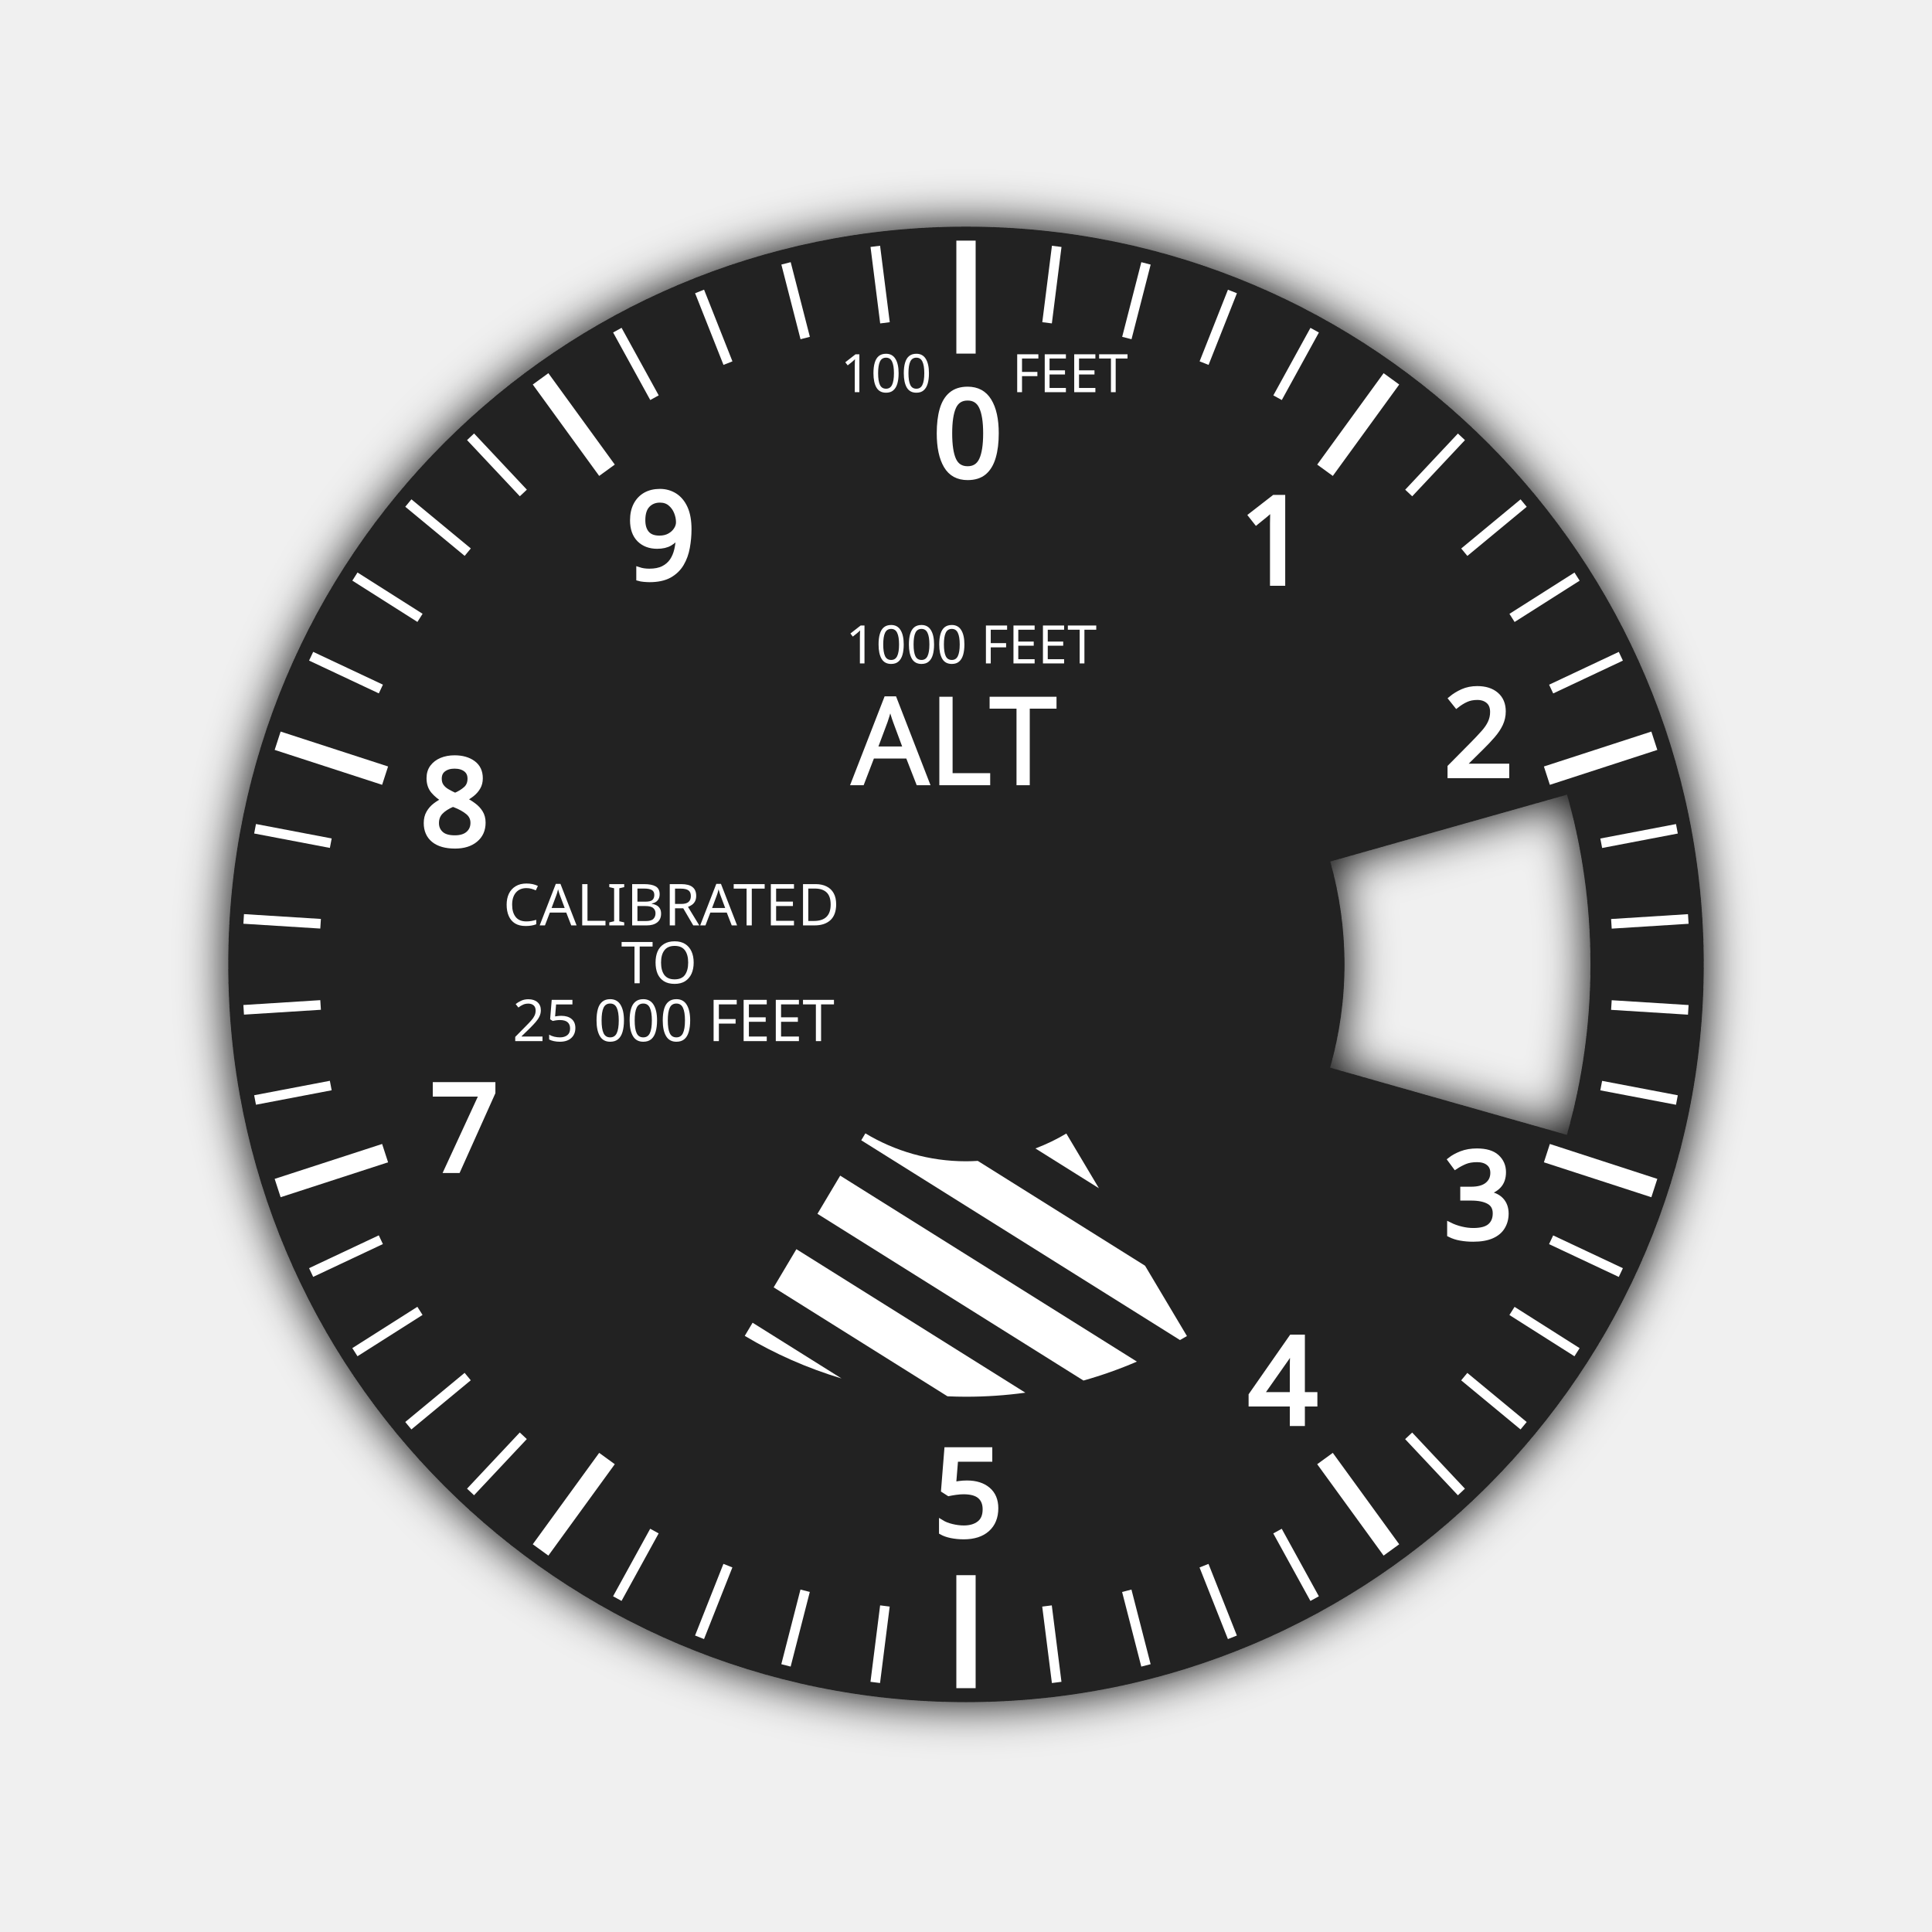
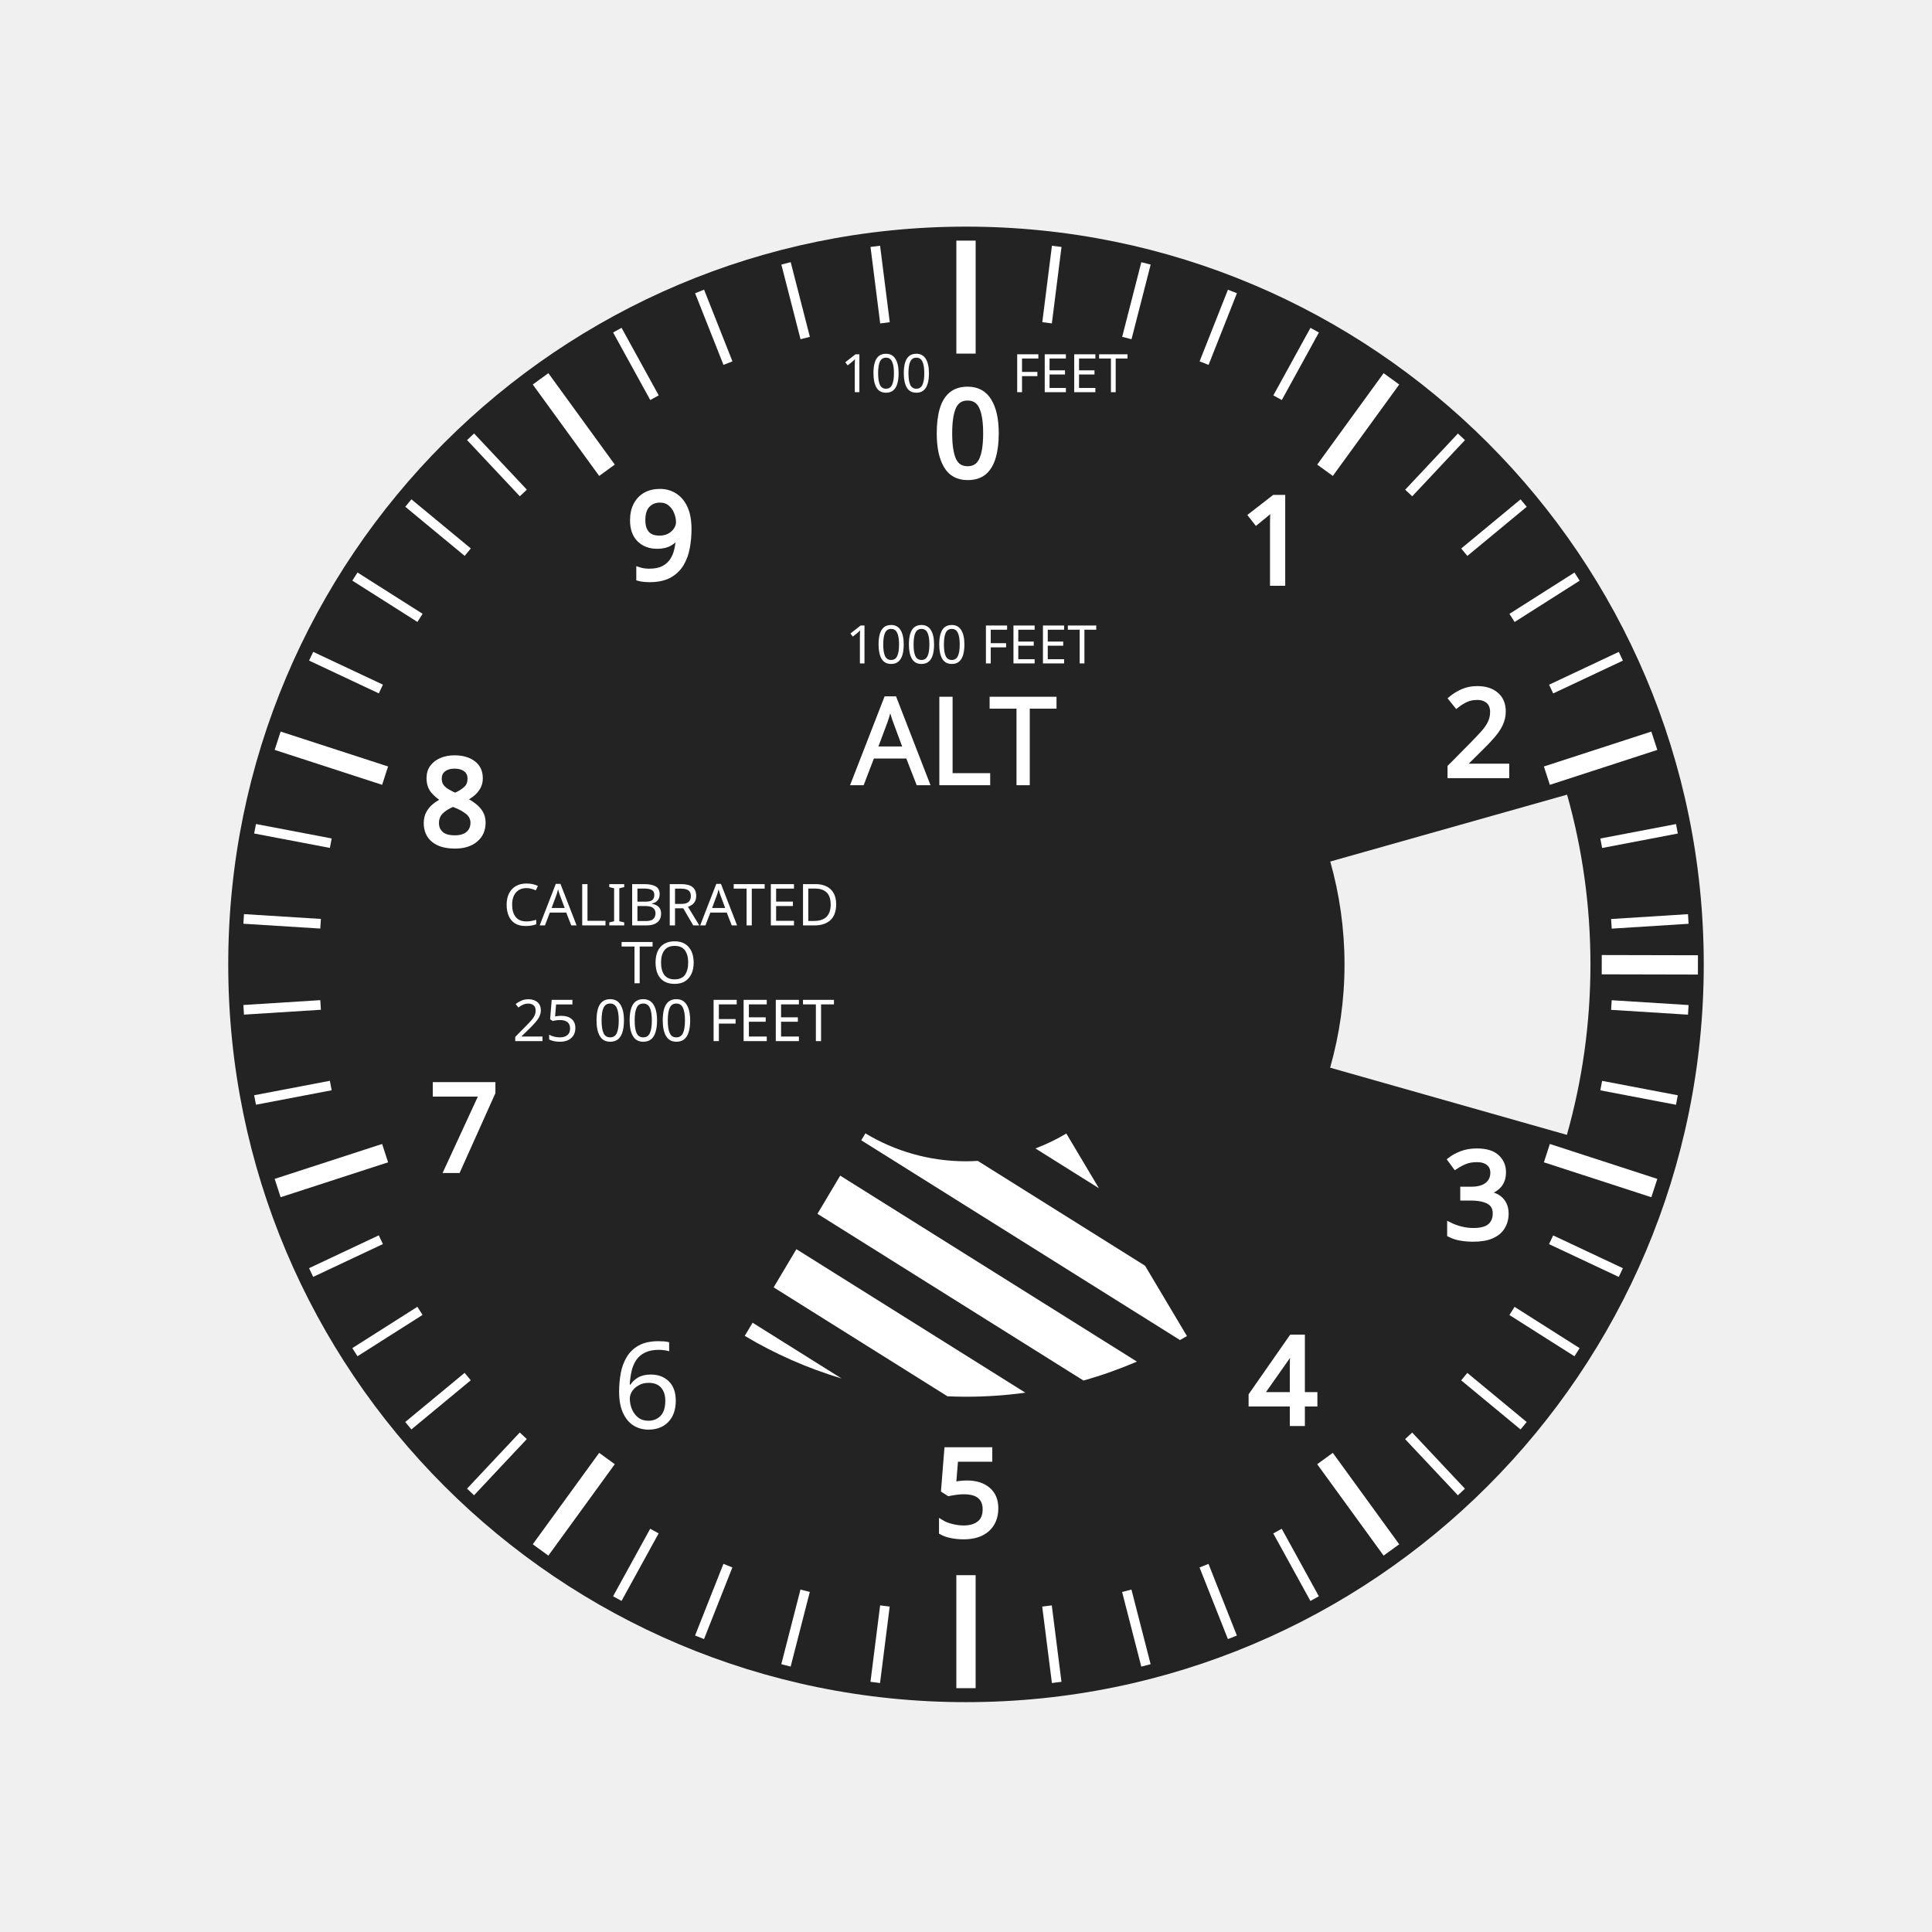
- <svg xmlns="http://www.w3.org/2000/svg" version="1.1" id="Layer_2" x="0px" y="0px" width="400.667px" height="400.666px" viewBox="0 0 400.667 400.666" enable-background="new 0 0 400.667 400.666" xml:space="preserve">
-   <filter filterUnits="objectBoundingBox" id="AI_Shadow_1">
-     <feGaussianBlur stdDeviation="5" result="blur" in="SourceAlpha" />
-     <feOffset dy="0" dx="0" result="offsetBlurredAlpha" in="blur" />
-     <feMerge>
-       <feMergeNode in="offsetBlurredAlpha" />
-       <feMergeNode in="SourceGraphic" />
-     </feMerge>
-   </filter>
-   <path fill="#232323" filter="url(#AI_Shadow_1)" d="M200.333,47c-84.497,0-153,68.503-153,153s68.503,153,153,153  s153-68.503,153-153S284.831,47,200.333,47z M275.85,221.422c1.929-6.813,2.984-13.992,2.984-21.422  c0-7.397-1.045-14.546-2.958-21.332l49.113-13.869c3.155,11.193,4.846,23,4.846,35.201c0,12.256-1.704,24.114-4.886,35.351  L275.85,221.422z" />
+ <svg xmlns="http://www.w3.org/2000/svg" version="1.1" id="Layer_2" width="400.667" height="400.666" viewBox="0 0 400.667 400.666" overflow="visible" enable-background="new 0 0 400.667 400.666" xml:space="preserve">
+   <path fill="#232323" d="M200.333,47c-84.497,0-153,68.503-153,153s68.503,153,153,153c84.497,0,153-68.503,153-153  S284.832,47,200.333,47z M275.85,221.422c1.929-6.813,2.983-13.99,2.983-21.422c0-7.396-1.045-14.546-2.957-21.332l49.113-13.869  c3.152,11.193,4.846,23,4.846,35.201c0,12.256-1.705,24.114-4.887,35.353L275.85,221.422z" />
  <line fill="none" stroke="#FFFFFF" stroke-width="4" stroke-miterlimit="10" x1="200.333" y1="49.902" x2="200.333" y2="73.334" />
-   <line fill="none" stroke="#FFFFFF" stroke-width="4" stroke-miterlimit="10" x1="288.559" y1="78.569" x2="274.786" y2="97.525" />
-   <line fill="none" stroke="#FFFFFF" stroke-width="4" stroke-miterlimit="10" x1="343.084" y1="153.619" x2="320.799" y2="160.859" />
-   <line fill="none" stroke="#FFFFFF" stroke-width="4" stroke-miterlimit="10" x1="320.799" y1="239.144" x2="343.083" y2="246.385" />
-   <line fill="none" stroke="#FFFFFF" stroke-width="4" stroke-miterlimit="10" x1="288.556" y1="321.434" x2="274.784" y2="302.477" />
+   <line fill="none" stroke="#FFFFFF" stroke-width="4" stroke-miterlimit="10" x1="288.559" y1="78.569" x2="274.787" y2="97.525" />
+   <line fill="none" stroke="#FFFFFF" stroke-width="4" stroke-miterlimit="10" x1="343.083" y1="153.619" x2="320.798" y2="160.859" />
+   <line fill="none" stroke="#FFFFFF" stroke-width="4" stroke-miterlimit="10" x1="320.798" y1="239.144" x2="343.083" y2="246.385" />
+   <line fill="none" stroke="#FFFFFF" stroke-width="4" stroke-miterlimit="10" x1="288.556" y1="321.434" x2="274.785" y2="302.477" />
  <line fill="none" stroke="#FFFFFF" stroke-width="4" stroke-miterlimit="10" x1="200.331" y1="350.1" x2="200.331" y2="326.667" />
  <line fill="none" stroke="#FFFFFF" stroke-width="4" stroke-miterlimit="10" x1="112.105" y1="321.433" x2="125.878" y2="302.476" />
  <line fill="none" stroke="#FFFFFF" stroke-width="4" stroke-miterlimit="10" x1="57.579" y1="246.383" x2="79.864" y2="239.143" />
  <line fill="none" stroke="#FFFFFF" stroke-width="4" stroke-miterlimit="10" x1="57.58" y1="153.617" x2="79.864" y2="160.857" />
  <line fill="none" stroke="#FFFFFF" stroke-width="4" stroke-miterlimit="10" x1="112.106" y1="78.568" x2="125.879" y2="97.523" />
  <line fill="none" stroke="#FFFFFF" stroke-width="2" stroke-miterlimit="10" x1="219.147" y1="51.091" x2="217.147" y2="66.943" />
  <line fill="none" stroke="#FFFFFF" stroke-width="2" stroke-miterlimit="10" x1="237.662" y1="54.623" x2="233.691" y2="70.101" />
-   <line fill="none" stroke="#FFFFFF" stroke-width="2" stroke-miterlimit="10" x1="255.588" y1="60.448" x2="249.709" y2="75.307" />
-   <line fill="none" stroke="#FFFFFF" stroke-width="2" stroke-miterlimit="10" x1="272.643" y1="68.475" x2="264.948" y2="82.479" />
-   <line fill="none" stroke="#FFFFFF" stroke-width="2" stroke-miterlimit="10" x1="303.079" y1="90.591" x2="292.145" y2="102.24" />
-   <line fill="none" stroke="#FFFFFF" stroke-width="2" stroke-miterlimit="10" x1="315.981" y1="104.331" x2="303.672" y2="114.519" />
-   <line fill="none" stroke="#FFFFFF" stroke-width="2" stroke-miterlimit="10" x1="327.059" y1="119.58" x2="313.571" y2="128.145" />
-   <line fill="none" stroke="#FFFFFF" stroke-width="2" stroke-miterlimit="10" x1="336.139" y1="136.098" x2="321.684" y2="142.903" />
-   <line fill="none" stroke="#FFFFFF" stroke-width="2" stroke-miterlimit="10" x1="350.125" y1="190.58" x2="334.18" y2="191.587" />
+   <line fill="none" stroke="#FFFFFF" stroke-width="2" stroke-miterlimit="10" x1="255.587" y1="60.448" x2="249.708" y2="75.307" />
+   <line fill="none" stroke="#FFFFFF" stroke-width="2" stroke-miterlimit="10" x1="272.643" y1="68.475" x2="264.949" y2="82.479" />
+   <line fill="none" stroke="#FFFFFF" stroke-width="2" stroke-miterlimit="10" x1="303.08" y1="90.591" x2="292.145" y2="102.24" />
+   <line fill="none" stroke="#FFFFFF" stroke-width="2" stroke-miterlimit="10" x1="315.982" y1="104.331" x2="303.671" y2="114.519" />
+   <line fill="none" stroke="#FFFFFF" stroke-width="2" stroke-miterlimit="10" x1="327.058" y1="119.58" x2="313.572" y2="128.145" />
+   <line fill="none" stroke="#FFFFFF" stroke-width="2" stroke-miterlimit="10" x1="336.138" y1="136.098" x2="321.683" y2="142.903" />
+   <line fill="none" stroke="#FFFFFF" stroke-width="2" stroke-miterlimit="10" x1="350.125" y1="190.58" x2="334.179" y2="191.587" />
  <line fill="none" stroke="#FFFFFF" stroke-width="2" stroke-miterlimit="10" x1="347.763" y1="171.88" x2="332.07" y2="174.878" />
  <line fill="none" stroke="#FFFFFF" stroke-width="2" stroke-miterlimit="10" x1="350.125" y1="209.429" x2="334.179" y2="208.429" />
-   <line fill="none" stroke="#FFFFFF" stroke-width="2" stroke-miterlimit="10" x1="347.762" y1="228.129" x2="332.067" y2="225.138" />
-   <line fill="none" stroke="#FFFFFF" stroke-width="2" stroke-miterlimit="10" x1="336.135" y1="263.91" x2="321.676" y2="257.109" />
+   <line fill="none" stroke="#FFFFFF" stroke-width="2" stroke-miterlimit="10" x1="347.761" y1="228.129" x2="332.068" y2="225.138" />
+   <line fill="none" stroke="#FFFFFF" stroke-width="2" stroke-miterlimit="10" x1="336.134" y1="263.91" x2="321.675" y2="257.109" />
  <line fill="none" stroke="#FFFFFF" stroke-width="2" stroke-miterlimit="10" x1="327.054" y1="280.427" x2="313.562" y2="271.868" />
-   <line fill="none" stroke="#FFFFFF" stroke-width="2" stroke-miterlimit="10" x1="315.975" y1="295.675" x2="303.663" y2="285.493" />
-   <line fill="none" stroke="#FFFFFF" stroke-width="2" stroke-miterlimit="10" x1="303.073" y1="309.415" x2="292.132" y2="297.77" />
-   <line fill="none" stroke="#FFFFFF" stroke-width="2" stroke-miterlimit="10" x1="272.635" y1="331.528" x2="264.934" y2="317.527" />
+   <line fill="none" stroke="#FFFFFF" stroke-width="2" stroke-miterlimit="10" x1="315.974" y1="295.675" x2="303.664" y2="285.493" />
+   <line fill="none" stroke="#FFFFFF" stroke-width="2" stroke-miterlimit="10" x1="303.074" y1="309.415" x2="292.132" y2="297.77" />
+   <line fill="none" stroke="#FFFFFF" stroke-width="2" stroke-miterlimit="10" x1="272.634" y1="331.528" x2="264.934" y2="317.527" />
  <line fill="none" stroke="#FFFFFF" stroke-width="2" stroke-miterlimit="10" x1="255.58" y1="339.554" x2="249.694" y2="324.697" />
-   <line fill="none" stroke="#FFFFFF" stroke-width="2" stroke-miterlimit="10" x1="237.654" y1="345.378" x2="233.676" y2="329.9" />
-   <line fill="none" stroke="#FFFFFF" stroke-width="2" stroke-miterlimit="10" x1="219.139" y1="348.909" x2="217.133" y2="333.056" />
+   <line fill="none" stroke="#FFFFFF" stroke-width="2" stroke-miterlimit="10" x1="237.654" y1="345.378" x2="233.675" y2="329.9" />
+   <line fill="none" stroke="#FFFFFF" stroke-width="2" stroke-miterlimit="10" x1="219.139" y1="348.909" x2="217.132" y2="333.056" />
  <line fill="none" stroke="#FFFFFF" stroke-width="2" stroke-miterlimit="10" x1="181.515" y1="348.907" x2="183.516" y2="333.054" />
  <line fill="none" stroke="#FFFFFF" stroke-width="2" stroke-miterlimit="10" x1="163" y1="345.375" x2="166.972" y2="329.896" />
  <line fill="none" stroke="#FFFFFF" stroke-width="2" stroke-miterlimit="10" x1="145.074" y1="339.55" x2="150.955" y2="324.691" />
  <line fill="none" stroke="#FFFFFF" stroke-width="2" stroke-miterlimit="10" x1="128.02" y1="331.523" x2="135.717" y2="317.52" />
  <line fill="none" stroke="#FFFFFF" stroke-width="2" stroke-miterlimit="10" x1="97.583" y1="309.409" x2="108.521" y2="297.758" />
  <line fill="none" stroke="#FFFFFF" stroke-width="2" stroke-miterlimit="10" x1="84.68" y1="295.669" x2="96.992" y2="285.479" />
  <line fill="none" stroke="#FFFFFF" stroke-width="2" stroke-miterlimit="10" x1="73.602" y1="280.42" x2="87.094" y2="271.854" />
  <line fill="none" stroke="#FFFFFF" stroke-width="2" stroke-miterlimit="10" x1="64.521" y1="263.902" x2="78.981" y2="257.095" />
  <line fill="none" stroke="#FFFFFF" stroke-width="2" stroke-miterlimit="10" x1="52.896" y1="228.12" x2="68.595" y2="225.123" />
  <line fill="none" stroke="#FFFFFF" stroke-width="2" stroke-miterlimit="10" x1="50.534" y1="209.42" x2="66.485" y2="208.414" />
  <line fill="none" stroke="#FFFFFF" stroke-width="2" stroke-miterlimit="10" x1="50.535" y1="190.571" x2="66.486" y2="191.572" />
  <line fill="none" stroke="#FFFFFF" stroke-width="2" stroke-miterlimit="10" x1="52.897" y1="171.871" x2="68.598" y2="174.863" />
  <line fill="none" stroke="#FFFFFF" stroke-width="2" stroke-miterlimit="10" x1="64.524" y1="136.089" x2="78.988" y2="142.892" />
-   <line fill="none" stroke="#FFFFFF" stroke-width="2" stroke-miterlimit="10" x1="73.605" y1="119.571" x2="87.103" y2="128.134" />
+   <line fill="none" stroke="#FFFFFF" stroke-width="2" stroke-miterlimit="10" x1="73.605" y1="119.571" x2="87.103" y2="128.135" />
  <line fill="none" stroke="#FFFFFF" stroke-width="2" stroke-miterlimit="10" x1="84.685" y1="104.322" x2="97.003" y2="114.51" />
  <line fill="none" stroke="#FFFFFF" stroke-width="2" stroke-miterlimit="10" x1="97.589" y1="90.582" x2="108.533" y2="102.233" />
-   <line fill="none" stroke="#FFFFFF" stroke-width="2" stroke-miterlimit="10" x1="128.027" y1="68.468" x2="135.73" y2="82.476" />
+   <line fill="none" stroke="#FFFFFF" stroke-width="2" stroke-miterlimit="10" x1="128.027" y1="68.469" x2="135.73" y2="82.476" />
  <line fill="none" stroke="#FFFFFF" stroke-width="2" stroke-miterlimit="10" x1="145.083" y1="60.442" x2="150.969" y2="75.306" />
  <line fill="none" stroke="#FFFFFF" stroke-width="2" stroke-miterlimit="10" x1="163.01" y1="54.618" x2="166.987" y2="70.103" />
  <line fill="none" stroke="#FFFFFF" stroke-width="2" stroke-miterlimit="10" x1="181.525" y1="51.087" x2="183.53" y2="66.948" />
-   <text transform="matrix(1 0 0 1 193.5479 98.8154)" fill="#FFFFFF" stroke="#FFFFFF" stroke-miterlimit="10" font-family="sans-serif" font-size="25">0</text>
-   <text transform="matrix(1 0 0 1 176.6558 162.5869)" fill="#FFFFFF" stroke="#FFFFFF" stroke-width="0.5" stroke-miterlimit="10" font-family="sans-serif" font-size="25">ALT</text>
-   <text transform="matrix(1 0 0 1 257.1592 120.9824)" fill="#FFFFFF" stroke="#FFFFFF" stroke-miterlimit="10" font-family="sans-serif" font-size="25">1</text>
-   <text transform="matrix(1 0 0 1 299.4922 160.877)" fill="#FFFFFF" stroke="#FFFFFF" stroke-miterlimit="10" font-family="sans-serif" font-size="25">2</text>
-   <text transform="matrix(1 0 0 1 299.4922 256.7627)" fill="#FFFFFF" stroke="#FFFFFF" stroke-miterlimit="10" font-family="sans-serif" font-size="25">3</text>
-   <text transform="matrix(1 0 0 1 258.9092 295.2324)" fill="#FFFFFF" stroke="#FFFFFF" stroke-miterlimit="10" font-family="sans-serif" font-size="25">4</text>
-   <text transform="matrix(1 0 0 1 193.6592 318.4824)" fill="#FFFFFF" stroke="#FFFFFF" stroke-miterlimit="10" font-family="sans-serif" font-size="25">5</text>
-   <text transform="matrix(1 0 0 1 127.02 296.2324)" display="none" fill="#FFFFFF" stroke="#FFFFFF" stroke-miterlimit="10" font-family="sans-serif" font-size="25">6</text>
-   <text transform="matrix(1 0 0 1 89.1592 242.7627)" fill="#FFFFFF" stroke="#FFFFFF" stroke-miterlimit="10" font-family="sans-serif" font-size="25">7</text>
-   <text transform="matrix(1 0 0 1 87.1592 175.2324)" fill="#FFFFFF" stroke="#FFFFFF" stroke-miterlimit="10" font-family="sans-serif" font-size="25">8</text>
-   <text transform="matrix(1 0 0 1 129.9092 119.9824)" fill="#FFFFFF" stroke="#FFFFFF" stroke-miterlimit="10" font-family="sans-serif" font-size="25">9</text>
+   <text transform="matrix(1 0 0 1 193.5479 98.8152)" fill="#FFFFFF" font-family="'ArialMT'" font-size="25">0</text>
+   <text transform="matrix(1 0 0 1 193.5479 98.8152)" fill="none" stroke="#FFFFFF" stroke-miterlimit="10" font-family="'ArialMT'" font-size="25">0</text>
+   <text transform="matrix(1 0 0 1 176.6558 162.5867)" fill="#FFFFFF" font-family="'ArialMT'" font-size="25">ALT</text>
+   <text transform="matrix(1 0 0 1 176.6558 162.5867)" fill="none" stroke="#FFFFFF" stroke-width="0.5" stroke-miterlimit="10" font-family="'ArialMT'" font-size="25">ALT</text>
+   <text transform="matrix(1 0 0 1 257.1597 120.9832)" fill="#FFFFFF" font-family="'ArialMT'" font-size="25">1</text>
+   <text transform="matrix(1 0 0 1 257.1597 120.9832)" fill="none" stroke="#FFFFFF" stroke-miterlimit="10" font-family="'ArialMT'" font-size="25">1</text>
+   <text transform="matrix(1 0 0 1 299.4917 160.8777)" fill="#FFFFFF" font-family="'ArialMT'" font-size="25">2</text>
+   <text transform="matrix(1 0 0 1 299.4917 160.8777)" fill="none" stroke="#FFFFFF" stroke-miterlimit="10" font-family="'ArialMT'" font-size="25">2</text>
+   <text transform="matrix(1 0 0 1 299.4917 256.7625)" fill="#FFFFFF" font-family="'ArialMT'" font-size="25">3</text>
+   <text transform="matrix(1 0 0 1 299.4917 256.7625)" fill="none" stroke="#FFFFFF" stroke-miterlimit="10" font-family="'ArialMT'" font-size="25">3</text>
+   <text transform="matrix(1 0 0 1 258.9097 295.2332)" fill="#FFFFFF" font-family="'ArialMT'" font-size="25">4</text>
+   <text transform="matrix(1 0 0 1 258.9097 295.2332)" fill="none" stroke="#FFFFFF" stroke-miterlimit="10" font-family="'ArialMT'" font-size="25">4</text>
+   <text transform="matrix(1 0 0 1 193.6592 318.4822)" fill="#FFFFFF" font-family="'ArialMT'" font-size="25">5</text>
+   <text transform="matrix(1 0 0 1 193.6592 318.4822)" fill="none" stroke="#FFFFFF" stroke-miterlimit="10" font-family="'ArialMT'" font-size="25">5</text>
+   <text transform="matrix(1 0 0 1 127.02 296.2332)" fill="#FFFFFF" font-family="'ArialMT'" font-size="25">6</text>
+   <text transform="matrix(1 0 0 1 127.02 296.2332)" display="none" fill="none" stroke="#FFFFFF" stroke-miterlimit="10" enable-background="new    " font-family="'ArialMT'" font-size="25">6</text>
+   <text transform="matrix(1 0 0 1 89.1592 242.7625)" fill="#FFFFFF" font-family="'ArialMT'" font-size="25">7</text>
+   <text transform="matrix(1 0 0 1 89.1592 242.7625)" fill="none" stroke="#FFFFFF" stroke-miterlimit="10" font-family="'ArialMT'" font-size="25">7</text>
+   <text transform="matrix(1 0 0 1 87.1592 175.2332)" fill="#FFFFFF" font-family="'ArialMT'" font-size="25">8</text>
+   <text transform="matrix(1 0 0 1 87.1592 175.2332)" fill="none" stroke="#FFFFFF" stroke-miterlimit="10" font-family="'ArialMT'" font-size="25">8</text>
+   <text transform="matrix(1 0 0 1 129.9092 119.9832)" fill="#FFFFFF" font-family="'ArialMT'" font-size="25">9</text>
+   <text transform="matrix(1 0 0 1 129.9092 119.9832)" fill="none" stroke="#FFFFFF" stroke-miterlimit="10" font-family="'ArialMT'" font-size="25">9</text>
  <g>
-     <path fill="none" d="M174.243,243.809l61.533,38.566c3.073-1.324,6.051-2.824,8.936-4.471l-66.101-41.43L174.243,243.809z" />
+     <path fill="none" d="M174.243,243.809l61.533,38.564c3.073-1.322,6.052-2.822,8.937-4.471l-66.102-41.43L174.243,243.809z" />
    <path fill="none" d="M165.159,259.06l47.482,29.761c4.114-0.565,8.138-1.413,12.055-2.517l-55.169-34.578L165.159,259.06z" />
-     <path fill="none" d="M214.732,238.17c-3.751,1.431-7.764,2.328-11.956,2.578l34.692,21.744l-9.571-16.07L214.732,238.17z" />
-     <path fill="none" d="M156.076,274.312l18.447,11.562c7.001,2.103,14.36,3.375,21.967,3.696l-36.045-22.592L156.076,274.312z" />
-     <path fill="#FFFFFF" d="M154.451,277.04c6.239,3.724,12.973,6.701,20.072,8.833l-18.447-11.562L154.451,277.04z" />
-     <path fill="#FFFFFF" d="M160.444,266.978l36.045,22.592c1.275,0.054,2.555,0.09,3.844,0.09c4.176,0,8.285-0.286,12.308-0.839   l-47.482-29.761L160.444,266.978z" />
-     <path fill="#FFFFFF" d="M169.527,251.726l55.169,34.578c3.801-1.072,7.5-2.386,11.079-3.929l-61.533-38.566L169.527,251.726z" />
-     <path fill="#FFFFFF" d="M200.333,240.833c-7.636,0-14.773-2.12-20.868-5.794l-0.855,1.437l66.101,41.43   c0.482-0.275,0.967-0.544,1.443-0.828l-8.686-14.584l-34.692-21.744C201.967,240.797,201.155,240.833,200.333,240.833z" />
-     <path fill="#FFFFFF" d="M221.14,235.076c-2.025,1.216-4.173,2.242-6.408,3.095l13.165,8.252L221.14,235.076z" />
+     <path fill="none" d="M214.732,238.17c-3.751,1.433-7.764,2.328-11.956,2.578l34.692,21.744l-9.571-16.07L214.732,238.17z" />
+     <path fill="none" d="M156.076,274.312l18.447,11.562c7.001,2.104,14.36,3.375,21.967,3.696l-36.045-22.592L156.076,274.312z" />
+     <path fill="#FFFFFF" d="M154.451,277.04c6.239,3.726,12.973,6.701,20.072,8.833l-18.447-11.562L154.451,277.04z" />
+     <path fill="#FFFFFF" d="M160.444,266.978l36.045,22.592c1.275,0.054,2.555,0.09,3.844,0.09c4.176,0,8.286-0.286,12.308-0.839   l-47.482-29.761L160.444,266.978z" />
+     <path fill="#FFFFFF" d="M169.527,251.726l55.169,34.578c3.802-1.072,7.5-2.388,11.079-3.931l-61.533-38.564L169.527,251.726z" />
+     <path fill="#FFFFFF" d="M200.333,240.833c-7.636,0-14.773-2.12-20.868-5.794l-0.855,1.438l66.101,41.43   c0.482-0.275,0.969-0.544,1.443-0.828l-8.686-14.584l-34.692-21.744C201.966,240.797,201.155,240.833,200.333,240.833z" />
+     <path fill="#FFFFFF" d="M221.14,235.076c-2.025,1.216-4.174,2.242-6.408,3.095l13.165,8.252L221.14,235.076z" />
  </g>
-   <text transform="matrix(1 0 0 1 209.8882 81.333)" fill="#FFFFFF" font-family="sans-serif" font-size="11">FEET</text>
-   <text transform="matrix(1 0 0 1 174.3154 81.333)" fill="#FFFFFF" font-family="sans-serif" font-size="11">100</text>
-   <text transform="matrix(1 0 0 1 175.376 137.582)" fill="#FFFFFF" font-family="sans-serif" font-size="11">1000 FEET</text>
-   <text transform="matrix(1 0 0 1 104.334 191.915)">
-     <tspan x="0" y="0" fill="#FFFFFF" font-family="sans-serif" font-size="12">CALIBRATED</tspan>
-     <tspan x="24.453" y="12" fill="#FFFFFF" font-family="sans-serif" font-size="12">TO</tspan>
-     <tspan x="1.936" y="24" fill="#FFFFFF" font-family="sans-serif" font-size="12">25 000 FEET</tspan>
-   </text>
+   <text transform="matrix(1 0 0 1 209.8882 81.3328)" fill="#FFFFFF" font-family="'ArialMT'" font-size="11">FEET</text>
+   <text transform="matrix(1 0 0 1 174.3154 81.3328)" fill="#FFFFFF" font-family="'ArialMT'" font-size="11">100</text>
+   <text transform="matrix(1 0 0 1 175.376 137.5828)" fill="#FFFFFF" font-family="'ArialMT'" font-size="11">1000 FEET</text>
+   <text transform="matrix(1 0 0 1 104.334 191.9148)" fill="#FFFFFF" font-family="'ArialMT'" font-size="12">CALIBRATED</text>
+   <text transform="matrix(1 0 0 1 128.7871 203.9148)" fill="#FFFFFF" font-family="'ArialMT'" font-size="12">TO</text>
+   <text transform="matrix(1 0 0 1 106.27 215.9148)" fill="#FFFFFF" font-family="'ArialMT'" font-size="12">25 000 FEET</text>
+   <line fill="none" stroke="#FFFFFF" stroke-width="4" stroke-miterlimit="10" x1="352.125" y1="200.106" x2="332.176" y2="200.061" />
</svg>
